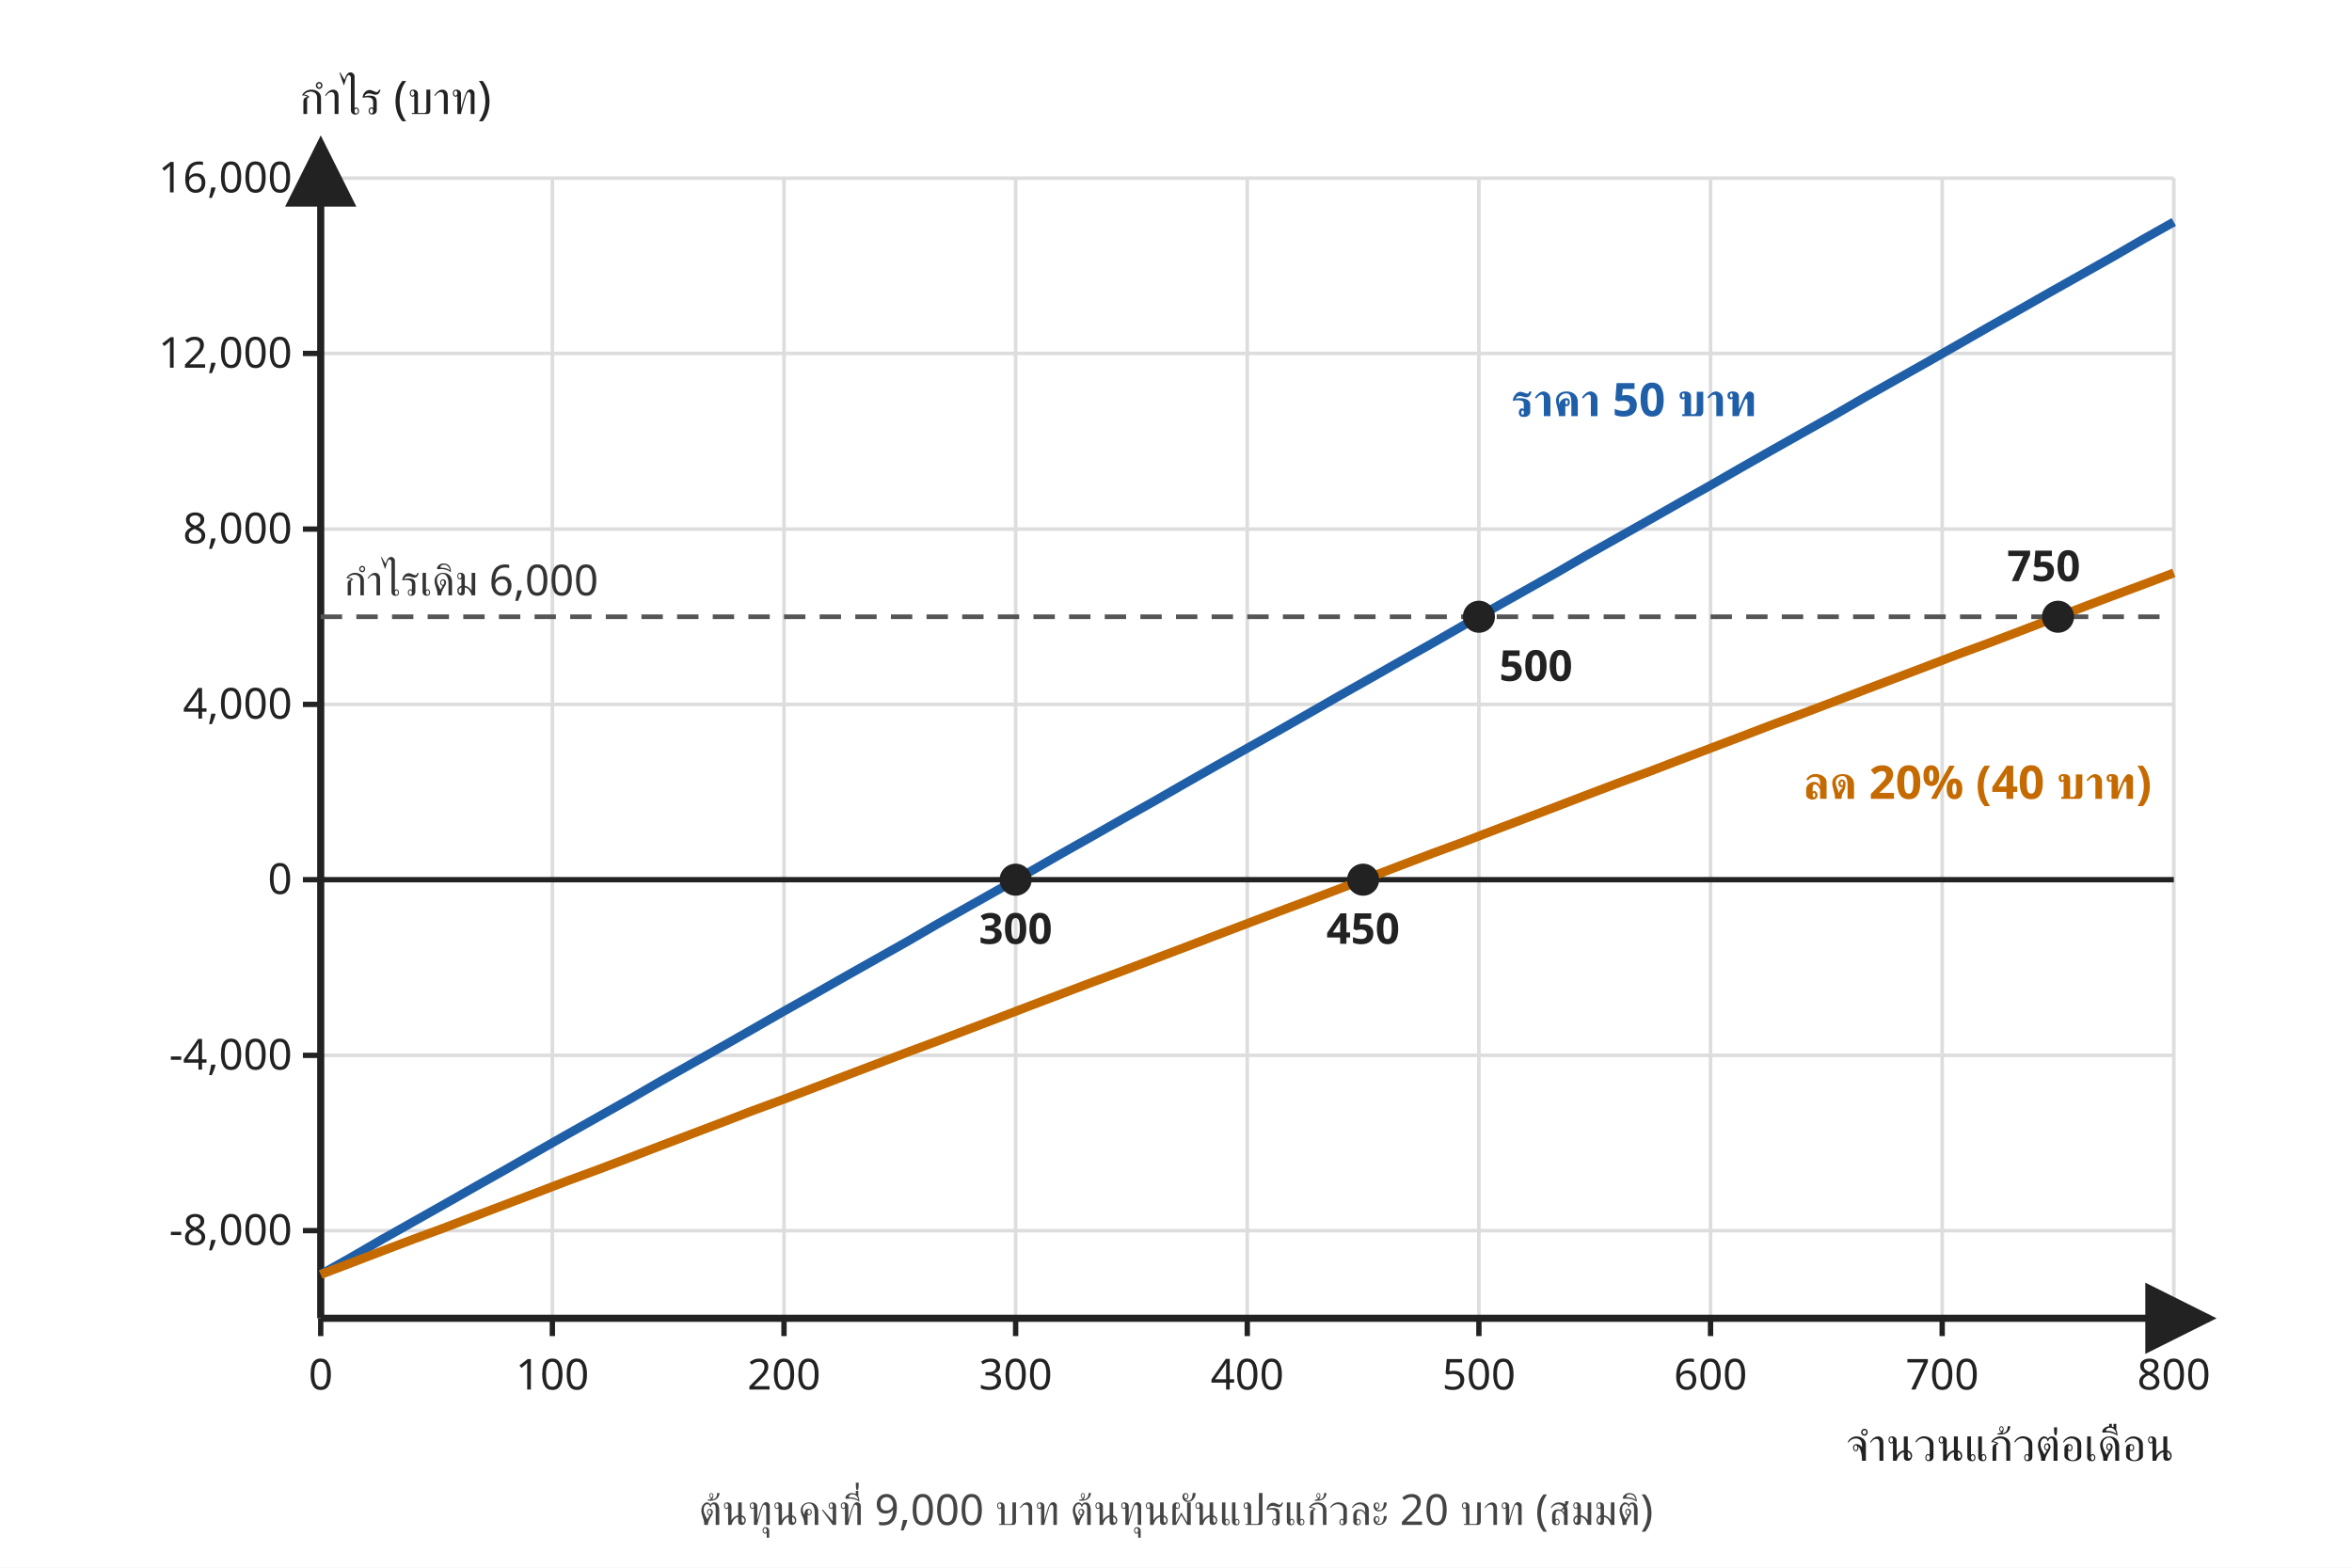
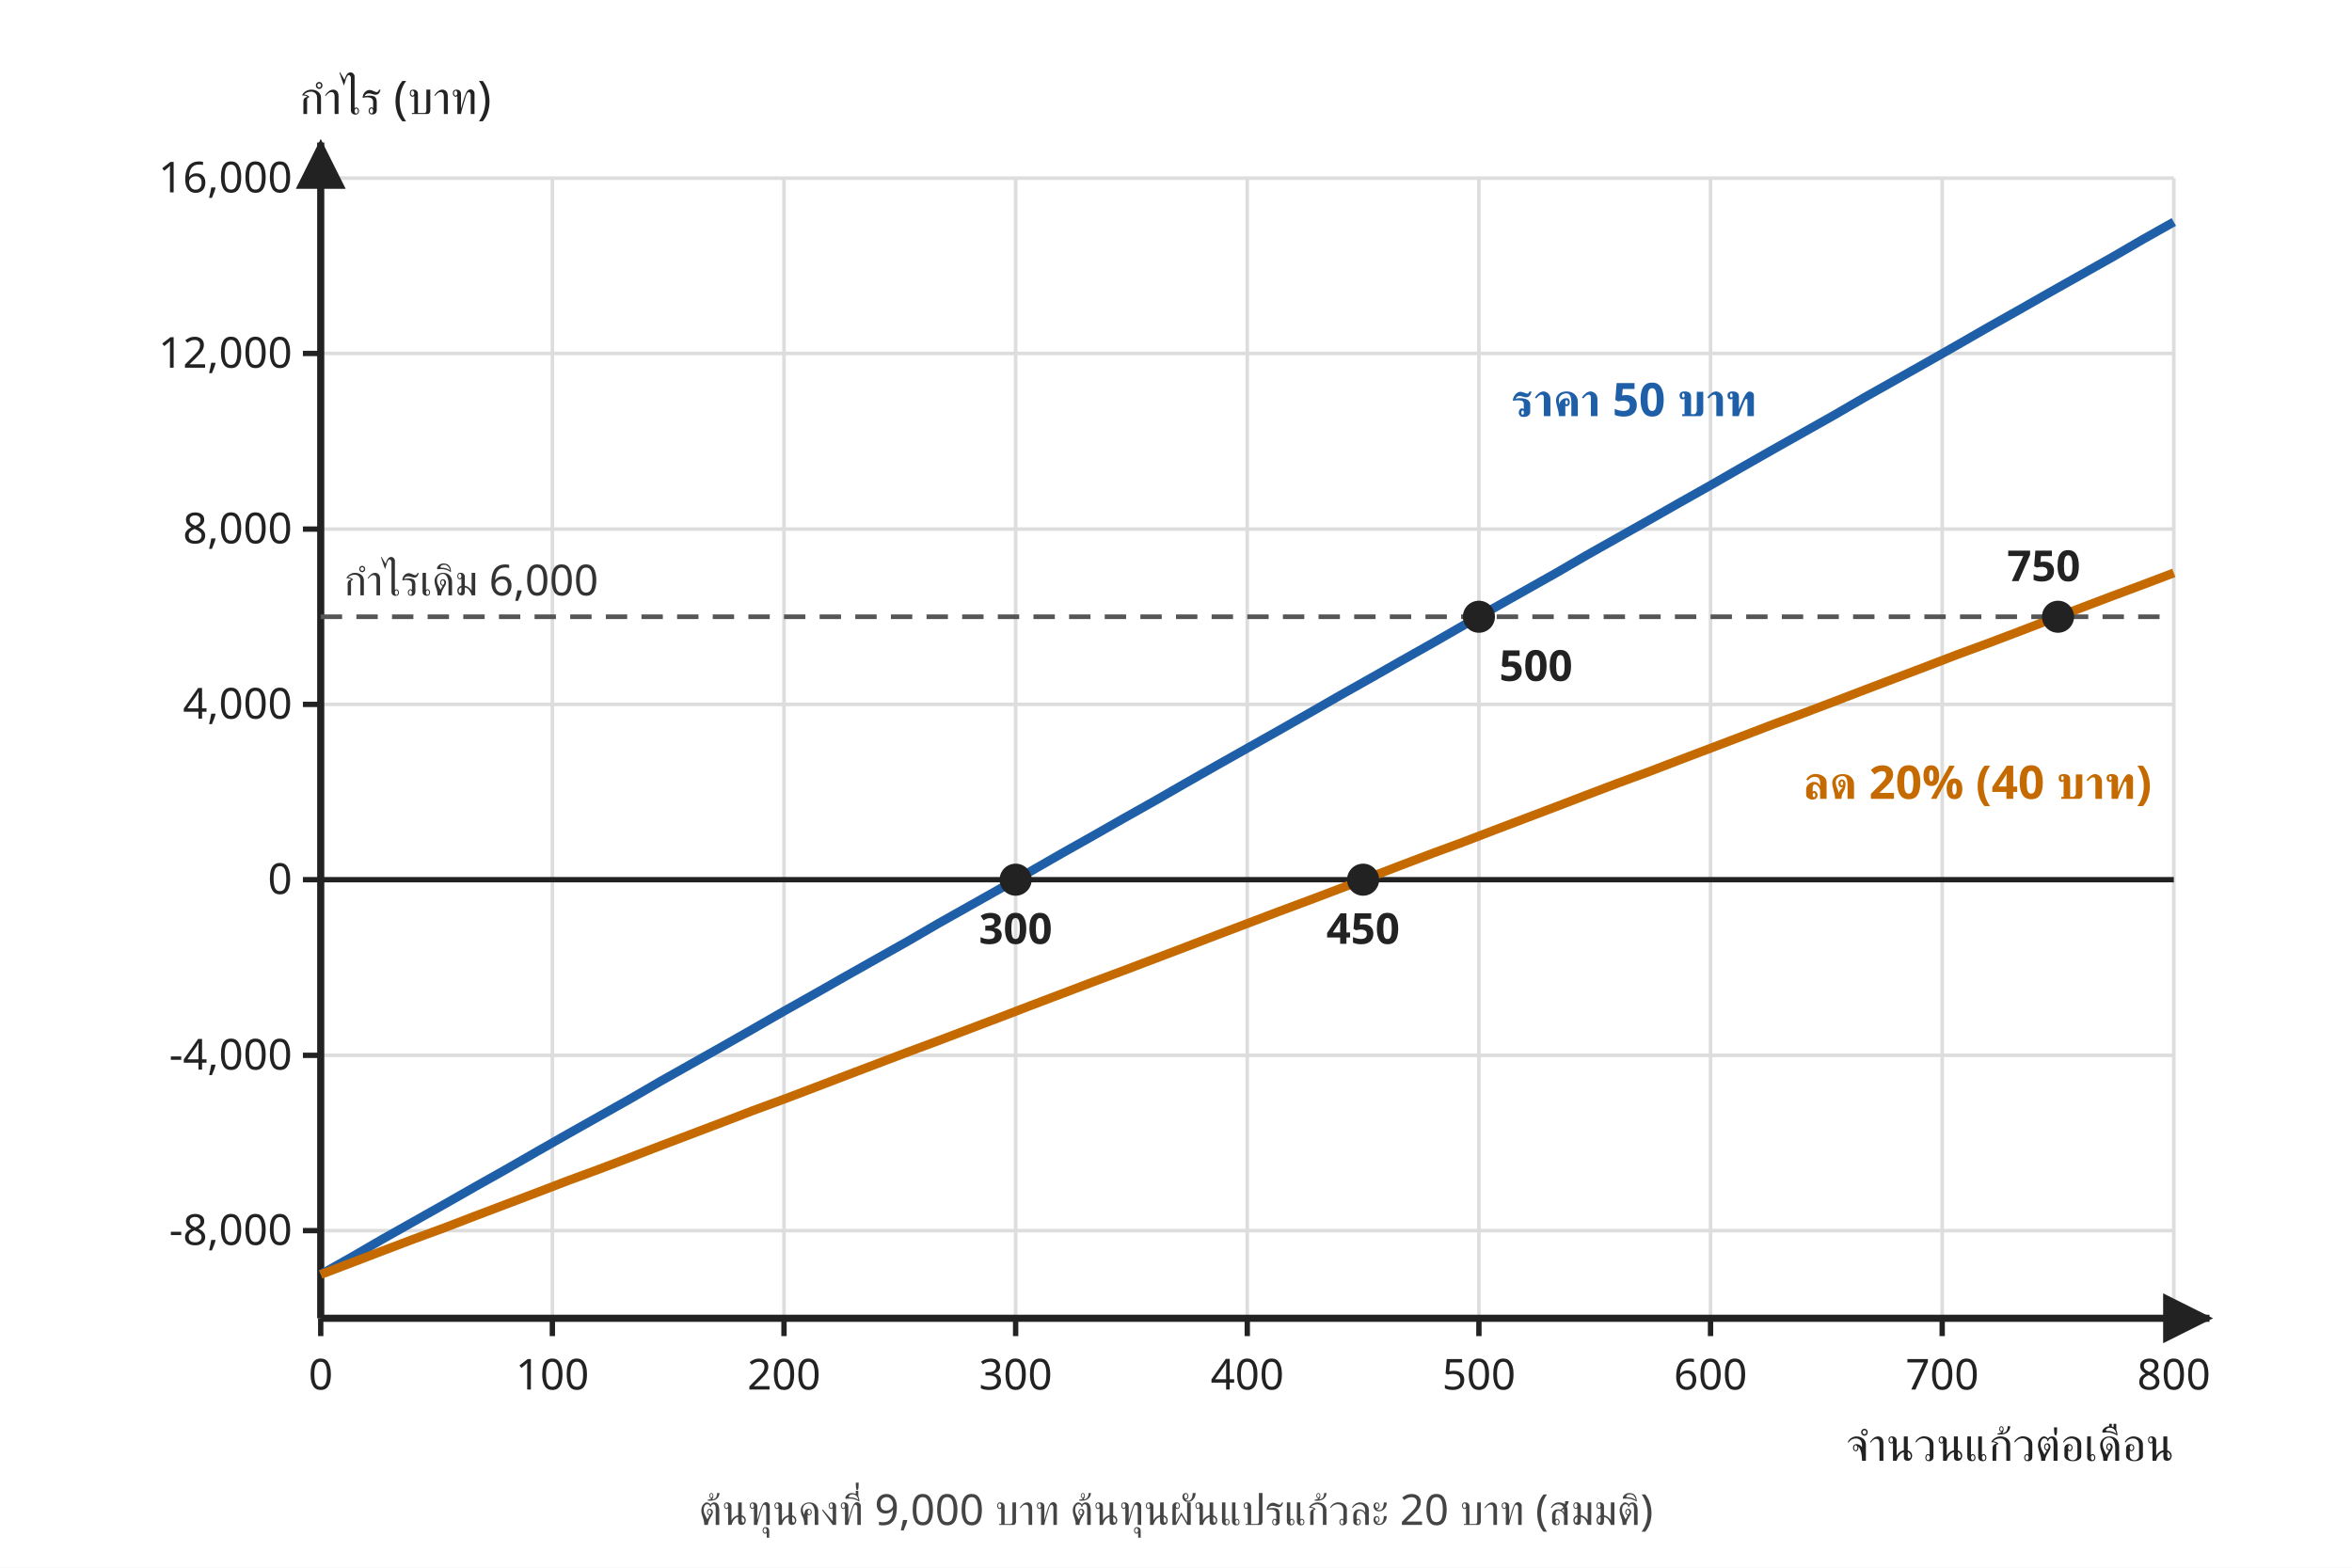
<svg xmlns="http://www.w3.org/2000/svg" viewBox="0 0 660 440" width="660" height="440" font-family="sans-serif">
  <defs>
-     <marker id="arr" markerWidth="10" markerHeight="10" refX="9" refY="5" orient="auto">
-       <path d="M0,0 L10,5 L0,10 z" fill="#222" />
+     <marker id="arr" markerUnits="userSpaceOnUse" markerWidth="14" markerHeight="14" refX="13" refY="7" orient="auto">
+       <path d="M0,0 L14,7 L0,14 z" fill="#222" />
    </marker>
  </defs>
  <rect width="660" height="440" fill="#ffffff" />
  <line x1="90.0" y1="50.0" x2="90.0" y2="370.0" stroke="#dddddd" stroke-width="1" />
  <line x1="90.0" y1="370.0" x2="90.0" y2="375.0" stroke="#222" stroke-width="1.5" />
  <text x="90.0" y="390.0" font-size="12" text-anchor="middle" fill="#222" font-weight="normal">0</text>
  <line x1="155.0" y1="50.0" x2="155.0" y2="370.0" stroke="#dddddd" stroke-width="1" />
  <line x1="155.0" y1="370.0" x2="155.0" y2="375.0" stroke="#222" stroke-width="1.5" />
  <text x="155.0" y="390.0" font-size="12" text-anchor="middle" fill="#222" font-weight="normal">100</text>
  <line x1="220.0" y1="50.0" x2="220.0" y2="370.0" stroke="#dddddd" stroke-width="1" />
  <line x1="220.0" y1="370.0" x2="220.0" y2="375.0" stroke="#222" stroke-width="1.5" />
  <text x="220.0" y="390.0" font-size="12" text-anchor="middle" fill="#222" font-weight="normal">200</text>
  <line x1="285.0" y1="50.0" x2="285.0" y2="370.0" stroke="#dddddd" stroke-width="1" />
  <line x1="285.0" y1="370.0" x2="285.0" y2="375.0" stroke="#222" stroke-width="1.5" />
  <text x="285.0" y="390.0" font-size="12" text-anchor="middle" fill="#222" font-weight="normal">300</text>
  <line x1="350.0" y1="50.0" x2="350.0" y2="370.0" stroke="#dddddd" stroke-width="1" />
  <line x1="350.0" y1="370.0" x2="350.0" y2="375.0" stroke="#222" stroke-width="1.5" />
  <text x="350.0" y="390.0" font-size="12" text-anchor="middle" fill="#222" font-weight="normal">400</text>
  <line x1="415.0" y1="50.0" x2="415.0" y2="370.0" stroke="#dddddd" stroke-width="1" />
  <line x1="415.0" y1="370.0" x2="415.0" y2="375.0" stroke="#222" stroke-width="1.5" />
  <text x="415.0" y="390.0" font-size="12" text-anchor="middle" fill="#222" font-weight="normal">500</text>
  <line x1="480.0" y1="50.0" x2="480.0" y2="370.0" stroke="#dddddd" stroke-width="1" />
  <line x1="480.0" y1="370.0" x2="480.0" y2="375.0" stroke="#222" stroke-width="1.5" />
  <text x="480.0" y="390.0" font-size="12" text-anchor="middle" fill="#222" font-weight="normal">600</text>
  <line x1="545.0" y1="50.0" x2="545.0" y2="370.0" stroke="#dddddd" stroke-width="1" />
  <line x1="545.0" y1="370.0" x2="545.0" y2="375.0" stroke="#222" stroke-width="1.5" />
  <text x="545.0" y="390.0" font-size="12" text-anchor="middle" fill="#222" font-weight="normal">700</text>
  <line x1="610.0" y1="50.0" x2="610.0" y2="370.0" stroke="#dddddd" stroke-width="1" />
  <line x1="610.0" y1="370.0" x2="610.0" y2="375.0" stroke="#222" stroke-width="1.5" />
  <text x="610.0" y="390.0" font-size="12" text-anchor="middle" fill="#222" font-weight="normal">800</text>
  <line x1="90.0" y1="345.4" x2="610.0" y2="345.4" stroke="#dddddd" stroke-width="1" />
  <line x1="85.0" y1="345.4" x2="90.0" y2="345.4" stroke="#222" stroke-width="1.5" />
  <text x="82.0" y="349.4" font-size="12" text-anchor="end" fill="#222" font-weight="normal">-8,000</text>
  <line x1="90.0" y1="296.2" x2="610.0" y2="296.2" stroke="#dddddd" stroke-width="1" />
  <line x1="85.0" y1="296.2" x2="90.0" y2="296.2" stroke="#222" stroke-width="1.5" />
  <text x="82.0" y="300.2" font-size="12" text-anchor="end" fill="#222" font-weight="normal">-4,000</text>
  <line x1="90.0" y1="246.9" x2="610.0" y2="246.9" stroke="#dddddd" stroke-width="1" />
  <line x1="85.0" y1="246.9" x2="90.0" y2="246.9" stroke="#222" stroke-width="1.5" />
  <text x="82.0" y="250.9" font-size="12" text-anchor="end" fill="#222" font-weight="normal">0</text>
  <line x1="90.0" y1="197.7" x2="610.0" y2="197.7" stroke="#dddddd" stroke-width="1" />
  <line x1="85.0" y1="197.7" x2="90.0" y2="197.7" stroke="#222" stroke-width="1.5" />
  <text x="82.0" y="201.7" font-size="12" text-anchor="end" fill="#222" font-weight="normal">4,000</text>
  <line x1="90.0" y1="148.5" x2="610.0" y2="148.5" stroke="#dddddd" stroke-width="1" />
  <line x1="85.0" y1="148.5" x2="90.0" y2="148.5" stroke="#222" stroke-width="1.5" />
  <text x="82.0" y="152.5" font-size="12" text-anchor="end" fill="#222" font-weight="normal">8,000</text>
  <line x1="90.0" y1="99.2" x2="610.0" y2="99.2" stroke="#dddddd" stroke-width="1" />
  <line x1="85.0" y1="99.2" x2="90.0" y2="99.2" stroke="#222" stroke-width="1.5" />
  <text x="82.0" y="103.2" font-size="12" text-anchor="end" fill="#222" font-weight="normal">12,000</text>
  <line x1="90.0" y1="50.0" x2="610.0" y2="50.0" stroke="#dddddd" stroke-width="1" />
  <line x1="85.0" y1="50.0" x2="90.0" y2="50.0" stroke="#222" stroke-width="1.5" />
  <text x="82.0" y="54.0" font-size="12" text-anchor="end" fill="#222" font-weight="normal">16,000</text>
  <line x1="90.0" y1="370.0" x2="620.0" y2="370.0" stroke="#222" stroke-width="2" marker-end="url(#arr)" />
  <line x1="90.0" y1="370.0" x2="90.0" y2="40.0" stroke="#222" stroke-width="2" marker-end="url(#arr)" />
  <text x="610.0" y="410.0" font-size="13" text-anchor="end" fill="#222" font-weight="normal">จำนวนแก้วต่อเดือน</text>
  <text x="84.0" y="32.0" font-size="13" text-anchor="start" fill="#222" font-weight="normal">กำไร (บาท)</text>
  <line x1="90.0" y1="246.9" x2="610.0" y2="246.9" stroke="#222" stroke-width="1.5" />
  <polyline points="90.0,357.7 98.7,352.8 107.3,347.8 116.0,342.9 124.7,338.0 133.3,333.1 142.0,328.2 150.7,323.2 159.3,318.3 168.0,313.4 176.7,308.5 185.3,303.5 194.0,298.6 202.7,293.7 211.3,288.8 220.0,283.8 228.7,278.9 237.3,274.0 246.0,269.1 254.7,264.2 263.3,259.2 272.0,254.3 280.7,249.4 289.3,244.5 298.0,239.5 306.7,234.6 315.3,229.7 324.0,224.8 332.7,219.8 341.3,214.9 350.0,210.0 358.7,205.1 367.3,200.2 376.0,195.2 384.7,190.3 393.3,185.4 402.0,180.5 410.7,175.5 419.3,170.6 428.0,165.7 436.7,160.8 445.3,155.8 454.0,150.9 462.7,146.0 471.3,141.1 480.0,136.2 488.7,131.2 497.3,126.3 506.0,121.4 514.7,116.5 523.3,111.5 532.0,106.6 540.7,101.7 549.3,96.8 558.0,91.8 566.7,86.9 575.3,82.0 584.0,77.1 592.7,72.2 601.3,67.2 610.0,62.3" fill="none" stroke="#1f5fa8" stroke-width="2.5" />
  <polyline points="90.0,357.7 98.7,354.4 107.3,351.1 116.0,347.8 124.7,344.6 133.3,341.3 142.0,338.0 150.7,334.7 159.3,331.4 168.0,328.2 176.7,324.9 185.3,321.6 194.0,318.3 202.7,315.0 211.3,311.7 220.0,308.5 228.7,305.2 237.3,301.9 246.0,298.6 254.7,295.3 263.3,292.1 272.0,288.8 280.7,285.5 289.3,282.2 298.0,278.9 306.7,275.6 315.3,272.4 324.0,269.1 332.7,265.8 341.3,262.5 350.0,259.2 358.7,255.9 367.3,252.7 376.0,249.4 384.7,246.1 393.3,242.8 402.0,239.5 410.7,236.3 419.3,233.0 428.0,229.7 436.7,226.4 445.3,223.1 454.0,219.8 462.7,216.6 471.3,213.3 480.0,210.0 488.7,206.7 497.3,203.4 506.0,200.2 514.7,196.9 523.3,193.6 532.0,190.3 540.7,187.0 549.3,183.7 558.0,180.5 566.7,177.2 575.3,173.9 584.0,170.6 592.7,167.3 601.3,164.1 610.0,160.8" fill="none" stroke="#c56a00" stroke-width="2.5" />
  <line x1="90.0" y1="173.1" x2="610.0" y2="173.1" stroke="#555" stroke-width="1.3" stroke-dasharray="6,4" />
  <text x="96.5" y="167.1" font-size="12" text-anchor="start" fill="#333" font-weight="normal">กำไรเดิม 6,000</text>
  <circle cx="285.0" cy="246.9" r="4.5" fill="#222" />
  <text x="285.0" y="264.9" font-size="12" text-anchor="middle" fill="#222" font-weight="bold">300</text>
  <circle cx="382.5" cy="246.9" r="4.5" fill="#222" />
  <text x="382.5" y="264.9" font-size="12" text-anchor="middle" fill="#222" font-weight="bold">450</text>
  <circle cx="415.0" cy="173.1" r="4.5" fill="#222" />
  <text x="431.0" y="191.1" font-size="12" text-anchor="middle" fill="#222" font-weight="bold">500</text>
  <circle cx="577.5" cy="173.1" r="4.5" fill="#222" />
  <text x="573.5" y="163.1" font-size="12" text-anchor="middle" fill="#222" font-weight="bold">750</text>
  <text x="493.0" y="116.8" font-size="13" text-anchor="end" fill="#1f5fa8" font-weight="bold">ราคา 50 บาท</text>
  <text x="506.0" y="224.2" font-size="13" text-anchor="start" fill="#c56a00" font-weight="bold">ลด 20% (40 บาท)</text>
  <text x="330.0" y="428.0" font-size="12" text-anchor="middle" fill="#444" font-weight="normal">ต้นทุนคงที่ 9,000 บาท ต้นทุนผันแปรแก้วละ 20 บาท (สมมติ)</text>
</svg>
